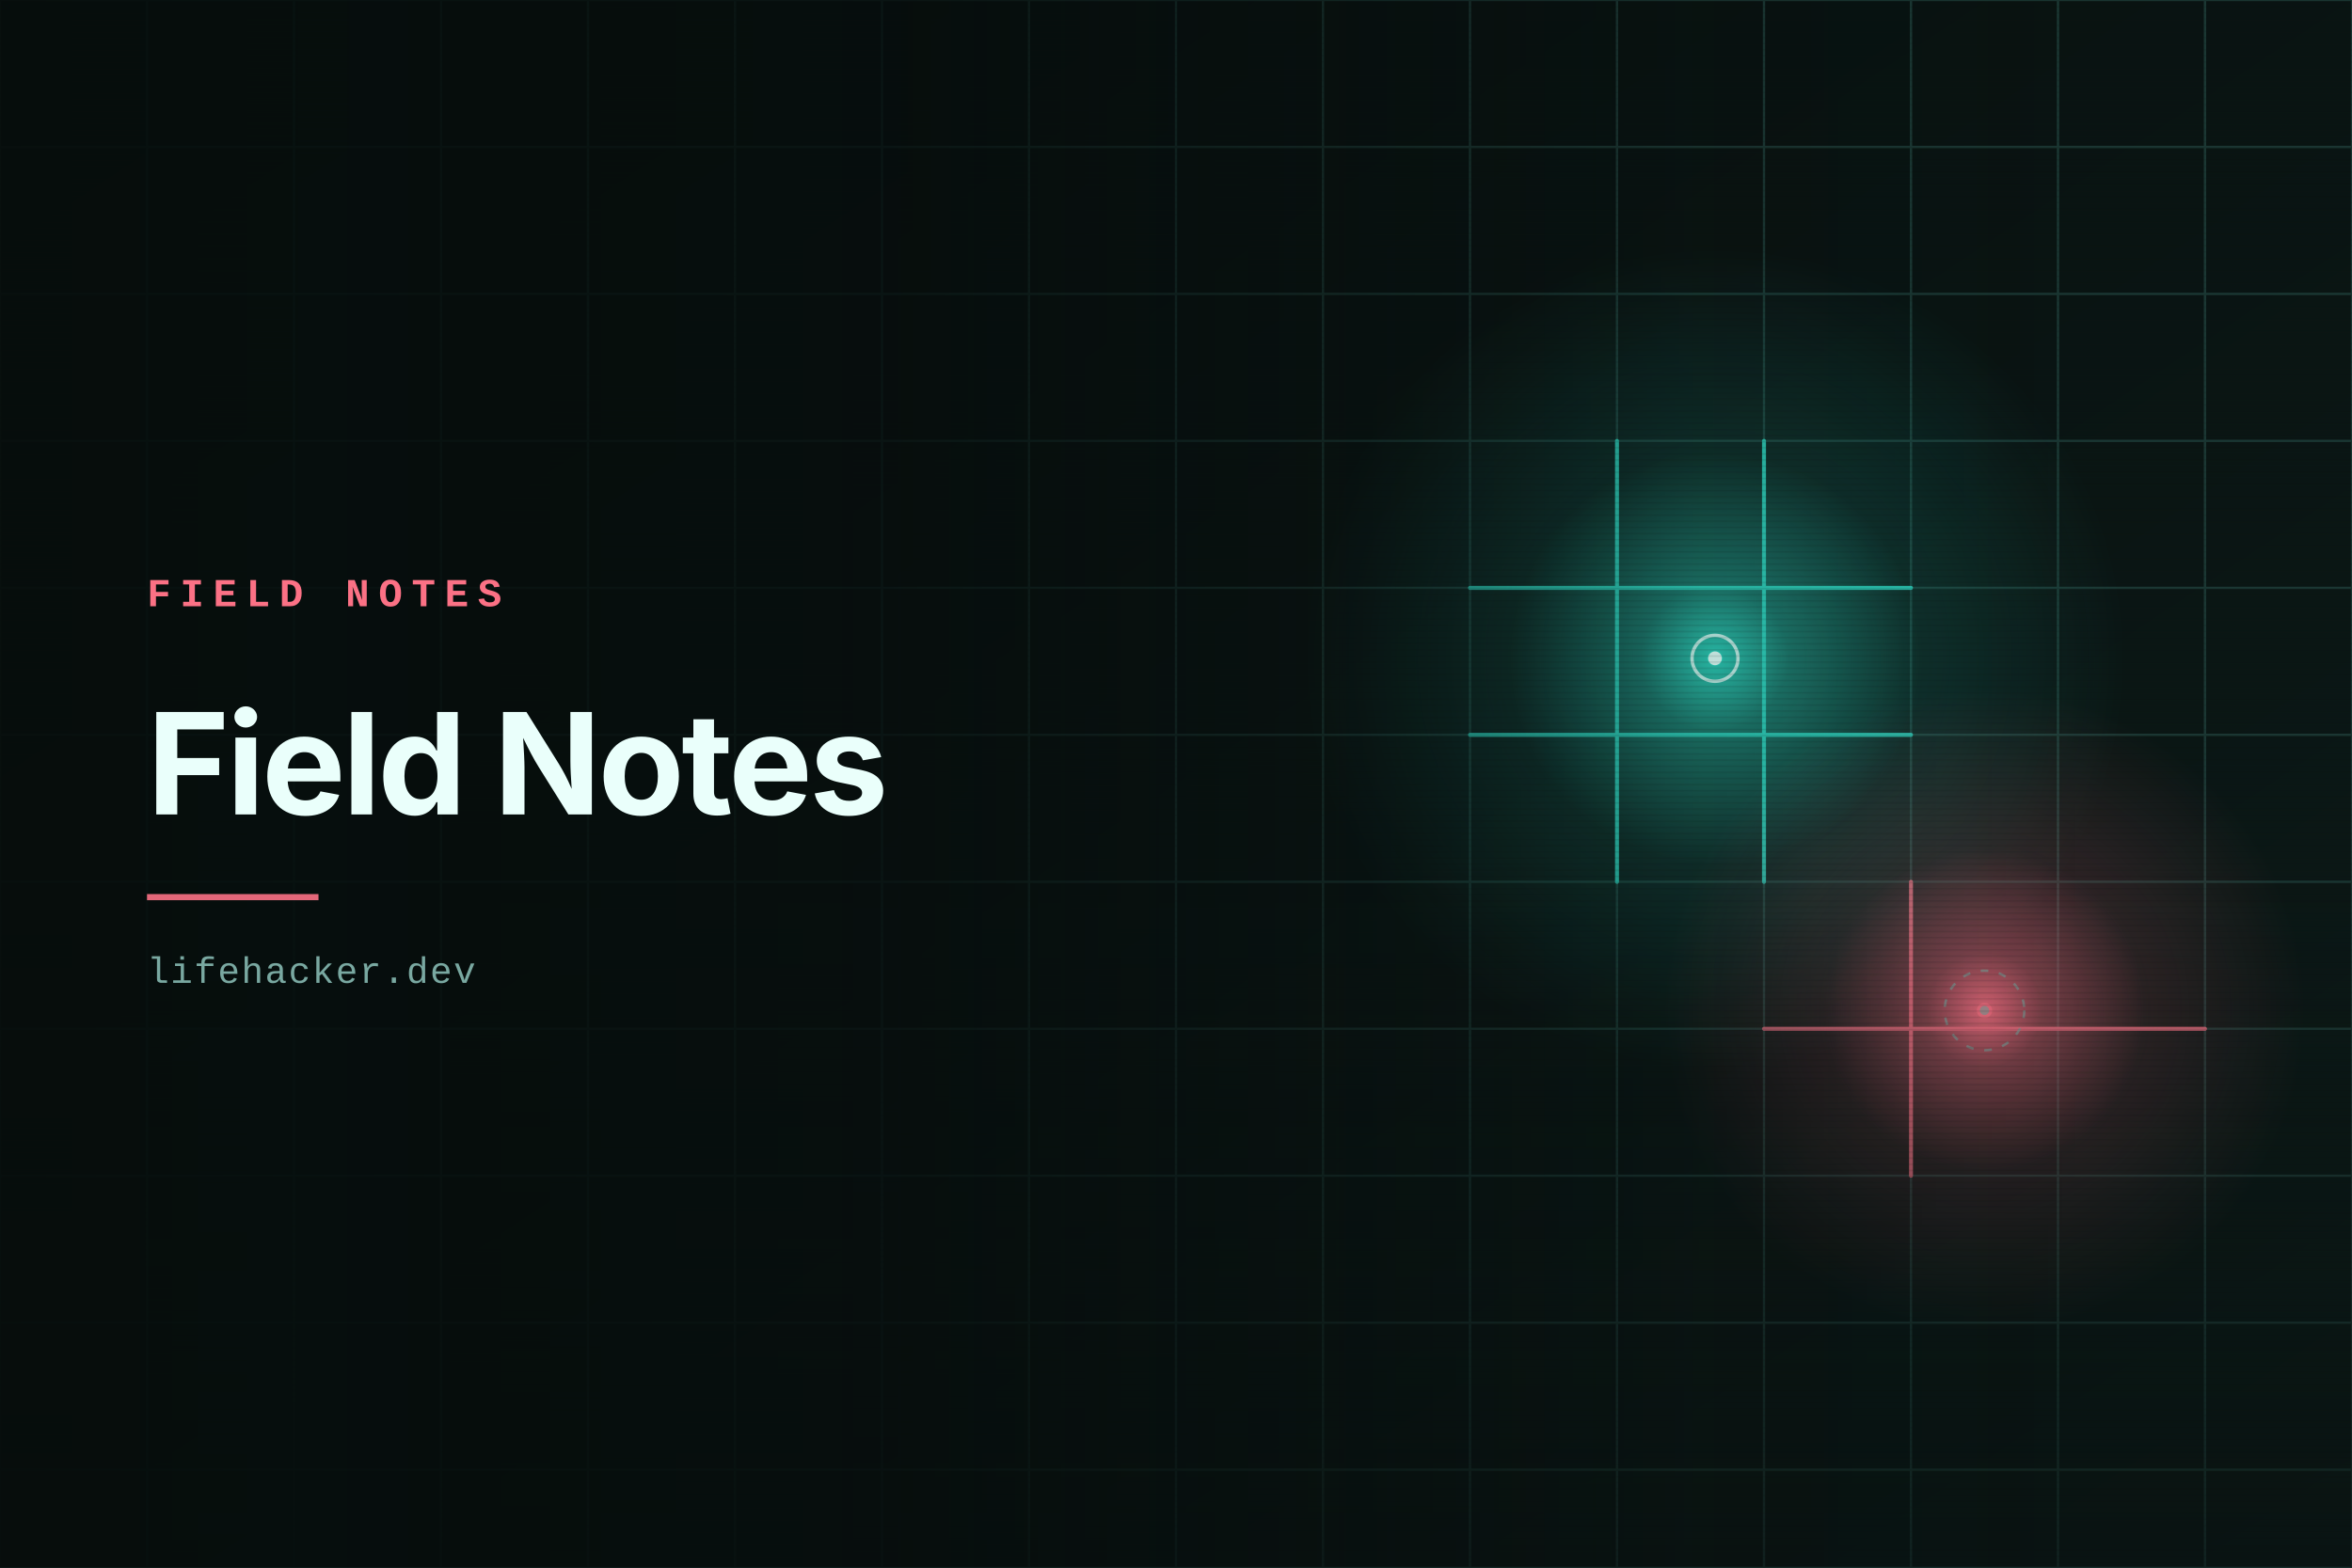
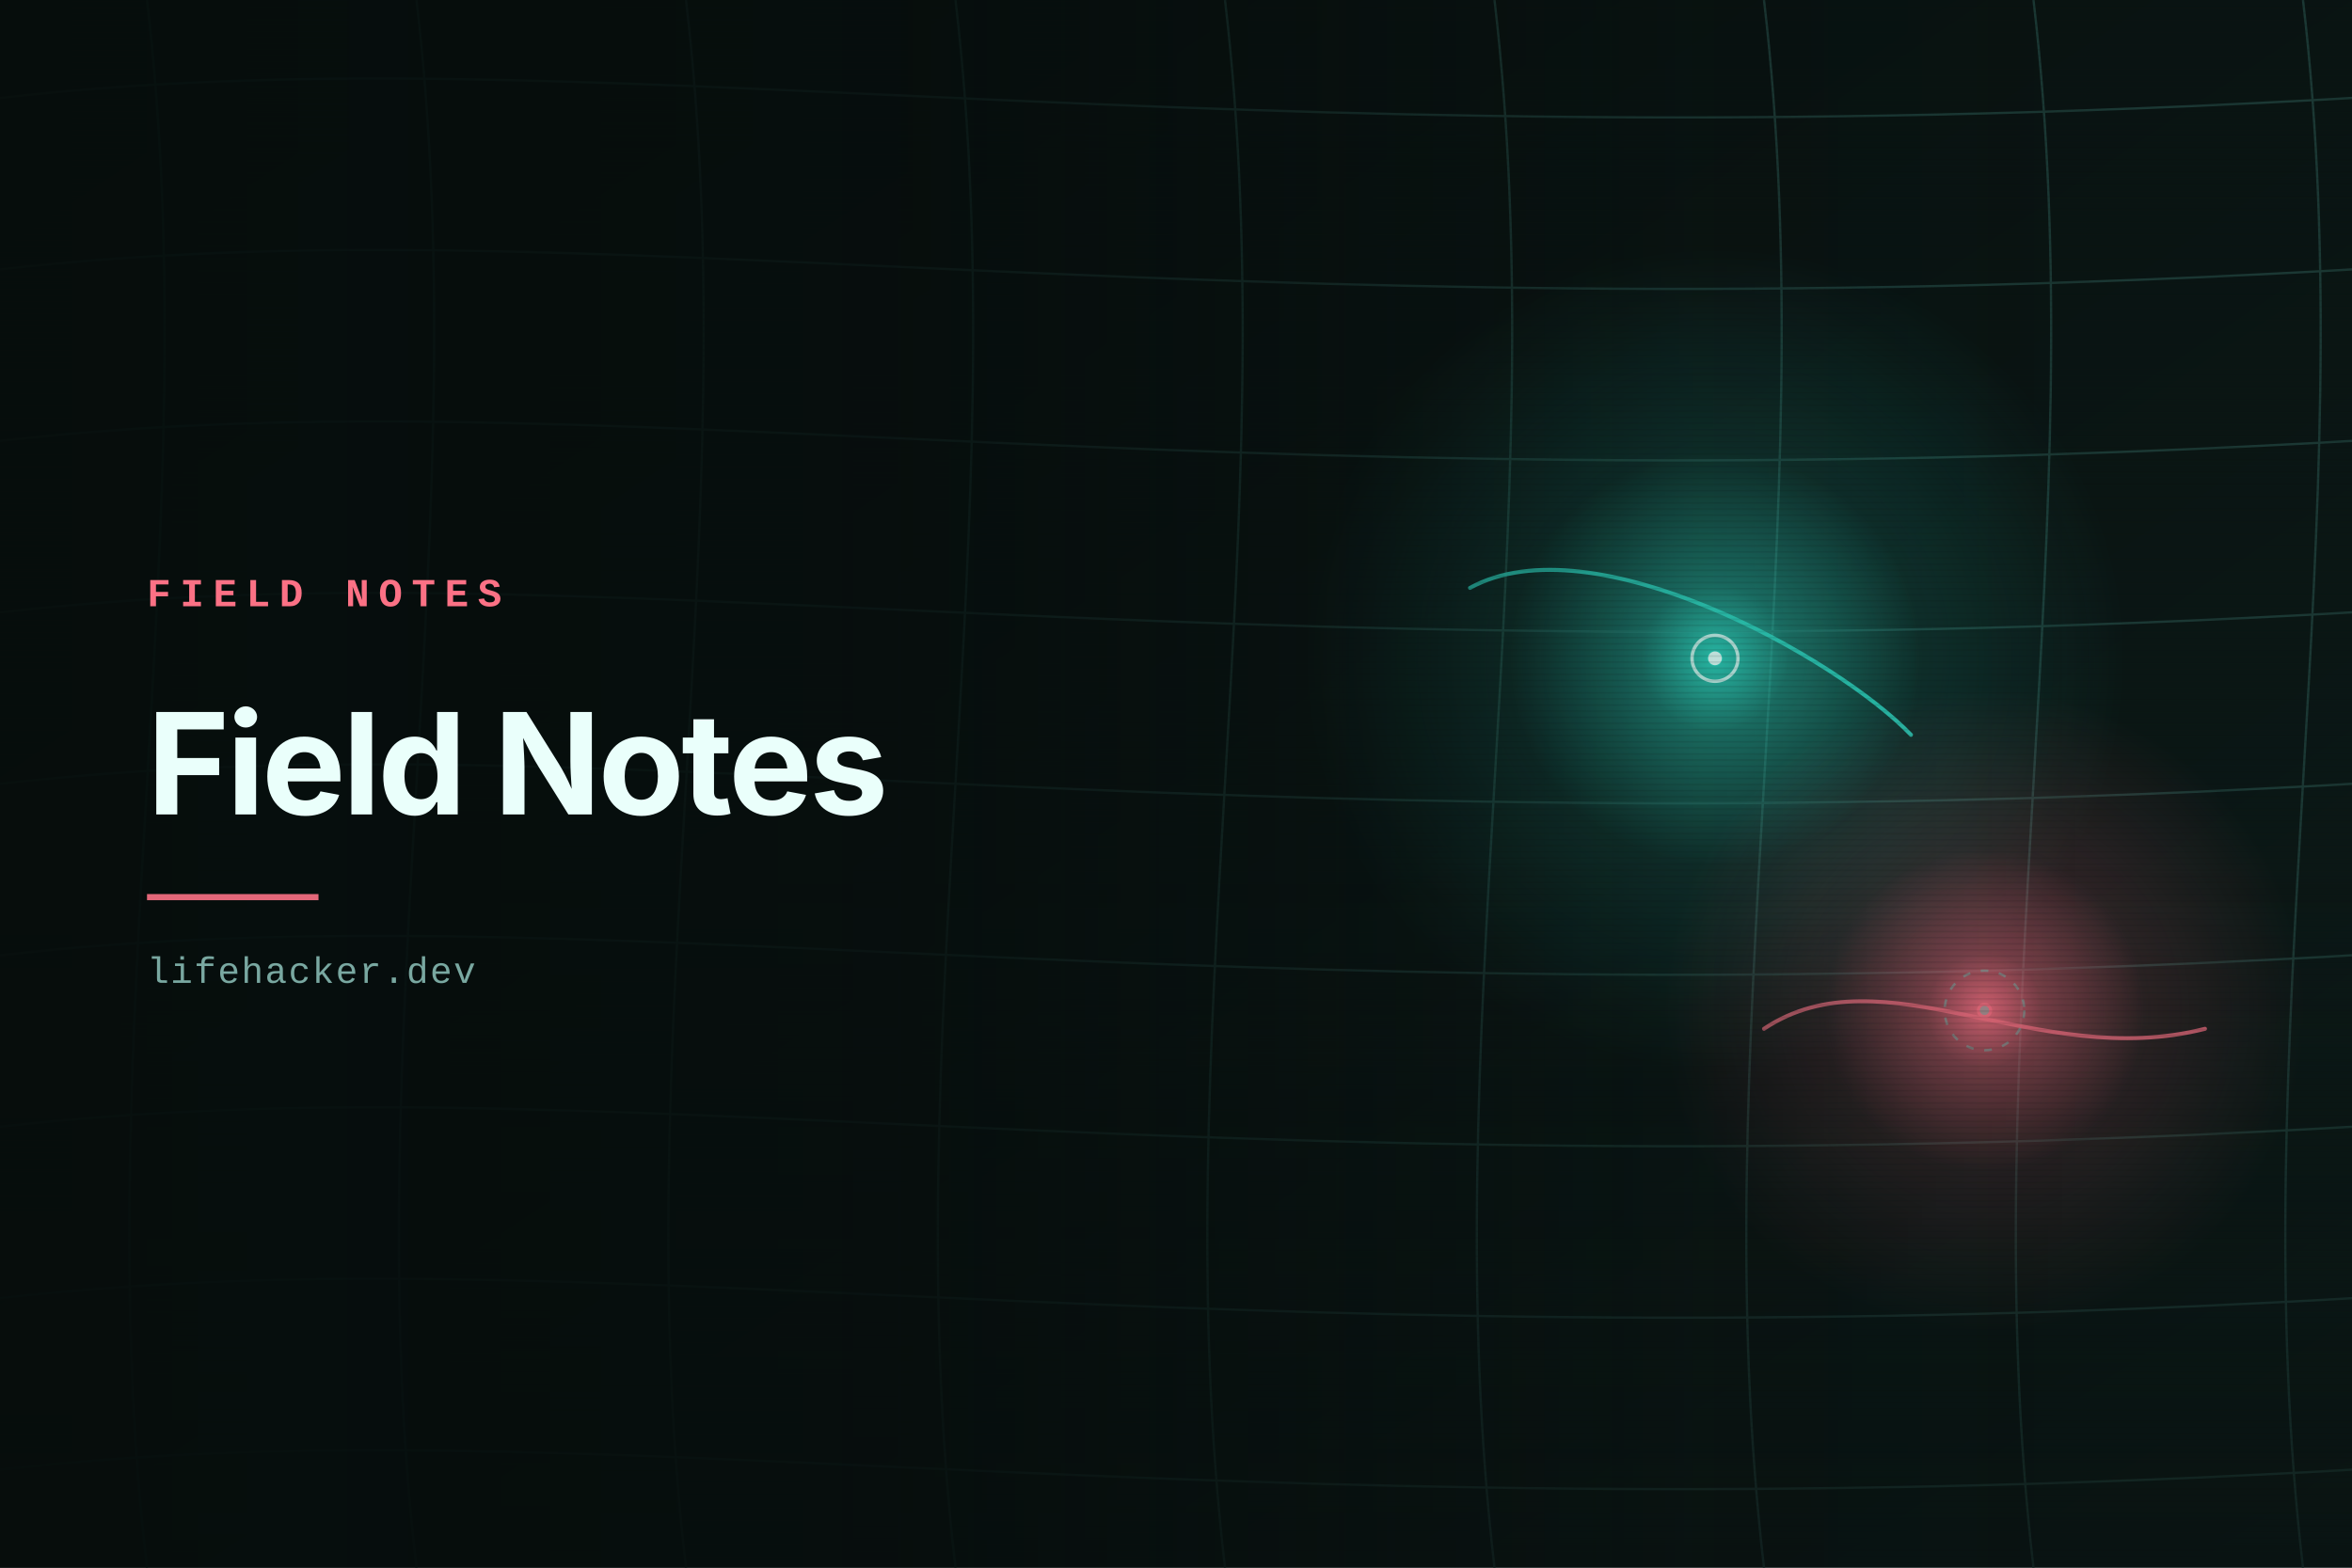
<svg xmlns="http://www.w3.org/2000/svg" viewBox="0 0 1536 1024" width="1536" height="1024" role="img" aria-labelledby="t d" data-generator="trace-bloom-section/1" data-section="field-notes">
  <style>
@keyframes tb-breathe{0%,100%{opacity:.68}50%{opacity:1}}
.bloom{animation:tb-breathe 7s ease-in-out infinite}
@media (prefers-reduced-motion:reduce){.bloom{animation:none!important;opacity:1!important}}
</style>
  <defs>
    <linearGradient id="bg" x1="0" y1="0" x2="1" y2="1">
      <stop offset="0" stop-color="#060d0c" />
      <stop offset="1" stop-color="#0c1a18" />
    </linearGradient>
    <linearGradient id="scrim" x1="0" y1="0" x2="1" y2="0">
      <stop offset="0" stop-color="#060d0c" stop-opacity="0.94" />
      <stop offset="0.38" stop-color="#060d0c" stop-opacity="0.8" />
      <stop offset="0.72" stop-color="#060d0c" stop-opacity="0.12" />
      <stop offset="0.9" stop-color="#060d0c" stop-opacity="0" />
    </linearGradient>
    <linearGradient id="floor" x1="0" y1="1" x2="0" y2="0">
      <stop offset="0" stop-color="#060d0c" stop-opacity="0.5" />
      <stop offset="0.46" stop-color="#060d0c" stop-opacity="0" />
    </linearGradient>
    <radialGradient id="bc">
      <stop offset="0" stop-color="#2dd4bf" stop-opacity="0.95" />
      <stop offset="0.18" stop-color="#2dd4bf" stop-opacity="0.5" />
      <stop offset="0.5" stop-color="#2dd4bf" stop-opacity="0.14" />
      <stop offset="1" stop-color="#2dd4bf" stop-opacity="0" />
    </radialGradient>
    <radialGradient id="bw">
      <stop offset="0" stop-color="#fb7185" stop-opacity="0.95" />
      <stop offset="0.18" stop-color="#fb7185" stop-opacity="0.5" />
      <stop offset="0.5" stop-color="#fb7185" stop-opacity="0.14" />
      <stop offset="1" stop-color="#fb7185" stop-opacity="0" />
    </radialGradient>
    <pattern id="scan" width="4" height="4" patternUnits="userSpaceOnUse">
      <rect width="4" height="1" fill="#060d0c" opacity="0.22" />
    </pattern>
  </defs>
  <rect width="1536" height="1024" fill="url(#bg)" />
-   <path d="M0 0L0 1024M96 0L96 1024M192 0L192 1024M288 0L288 1024M384 0L384 1024M480 0L480 1024M576 0L576 1024M672 0L672 1024M768 0L768 1024M864 0L864 1024M960 0L960 1024M1056 0L1056 1024M1152 0L1152 1024M1248 0L1248 1024M1344 0L1344 1024M1440 0L1440 1024M1536 0L1536 1024M0 0L1536 0M0 96L1536 96M0 192L1536 192M0 288L1536 288M0 384L1536 384M0 480L1536 480M0 576L1536 576M0 672L1536 672M0 768L1536 768M0 864L1536 864M0 960L1536 960M0 1024L1536 1024" stroke="#1d3a36" stroke-width="1.5" fill="none" stroke-opacity="0.95" />
-   <path d="M1056 288L1056 576M1152 288L1152 576M960 384L1248 384M960 480L1248 480" stroke="#2dd4bf" stroke-width="2.6" stroke-opacity="0.85" fill="none" stroke-linecap="round" />
-   <path d="M1248 576L1248 768M1152 672L1440 672" stroke="#fb7185" stroke-width="2.6" stroke-opacity="0.75" fill="none" stroke-linecap="round" />
+   <path d="M0 64C384 20,768 108,1536 64M0 176C384 132,768 220,1536 176M0 288C384 244,768 332,1536 288M0 400C384 356,768 444,1536 400M0 512C384 468,768 556,1536 512M0 624C384 580,768 668,1536 624M0 736C384 692,768 780,1536 736M0 848C384 804,768 892,1536 848M0 960C384 916,768 1004,1536 960M96 0C136 341,56 682,96 1024M272 0C312 341,232 682,272 1024M448 0C488 341,408 682,448 1024M624 0C664 341,584 682,624 1024M800 0C840 341,760 682,800 1024M976 0C1016 341,936 682,976 1024M1152 0C1192 341,1112 682,1152 1024M1328 0C1368 341,1288 682,1328 1024M1504 0C1544 341,1464 682,1504 1024" stroke="#1d3a36" stroke-width="1.5" fill="none" stroke-opacity="0.95" />
+   <path d="M960 384C1040 340,1200 430,1248 480" stroke="#2dd4bf" stroke-width="2.6" stroke-opacity="0.85" fill="none" stroke-linecap="round" />
+   <path d="M1152 672C1230 620,1330 700,1440 672" stroke="#fb7185" stroke-width="2.6" stroke-opacity="0.75" fill="none" stroke-linecap="round" />
  <circle class="bloom" cx="1120" cy="430" r="270" fill="url(#bc)" />
  <circle class="bloom" cx="1296" cy="660" r="210" fill="url(#bw)" />
  <circle cx="1120" cy="430" r="5" fill="#2dd4bf" fill-opacity="0.9" />
  <circle cx="1296" cy="660" r="5" fill="#fb7185" fill-opacity="0.9" />
  <g>
    <circle cx="1120" cy="430" r="15" fill="none" stroke="#eafffb" stroke-width="2.2" stroke-opacity="0.75" />
    <circle cx="1120" cy="430" r="4.5" fill="#eafffb" fill-opacity="0.9" />
  </g>
  <g opacity="0.6">
    <circle cx="1296" cy="660" r="26" fill="none" stroke="#79a8a1" stroke-width="1.6" stroke-dasharray="5 7" />
    <circle cx="1296" cy="660" r="3" fill="#79a8a1" />
  </g>
  <rect width="1536" height="1024" fill="url(#scan)" opacity="0.5" />
  <rect width="1536" height="1024" fill="url(#floor)" />
  <rect width="1536" height="1024" fill="url(#scrim)" />
  <g class="type">
    <text x="96" y="396" font-family="ui-monospace, 'SF Mono', SFMono-Regular, Menlo, Consolas, 'Liberation Mono', monospace" font-size="26" font-weight="600" letter-spacing="6" fill="#fb7185">FIELD NOTES</text>
    <text x="96" y="532" font-family="Inter, 'Helvetica Neue', Helvetica, Arial, sans-serif" font-size="92" font-weight="700" letter-spacing="-2" fill="#eafffb">Field Notes</text>
    <rect x="96" y="584" width="112" height="4" fill="#fb7185" opacity="0.9" />
    <text x="96" y="642" font-family="ui-monospace, 'SF Mono', SFMono-Regular, Menlo, Consolas, 'Liberation Mono', monospace" font-size="24" font-weight="500" letter-spacing="1" fill="#79a8a1">lifehacker.dev</text>
  </g>
</svg>
